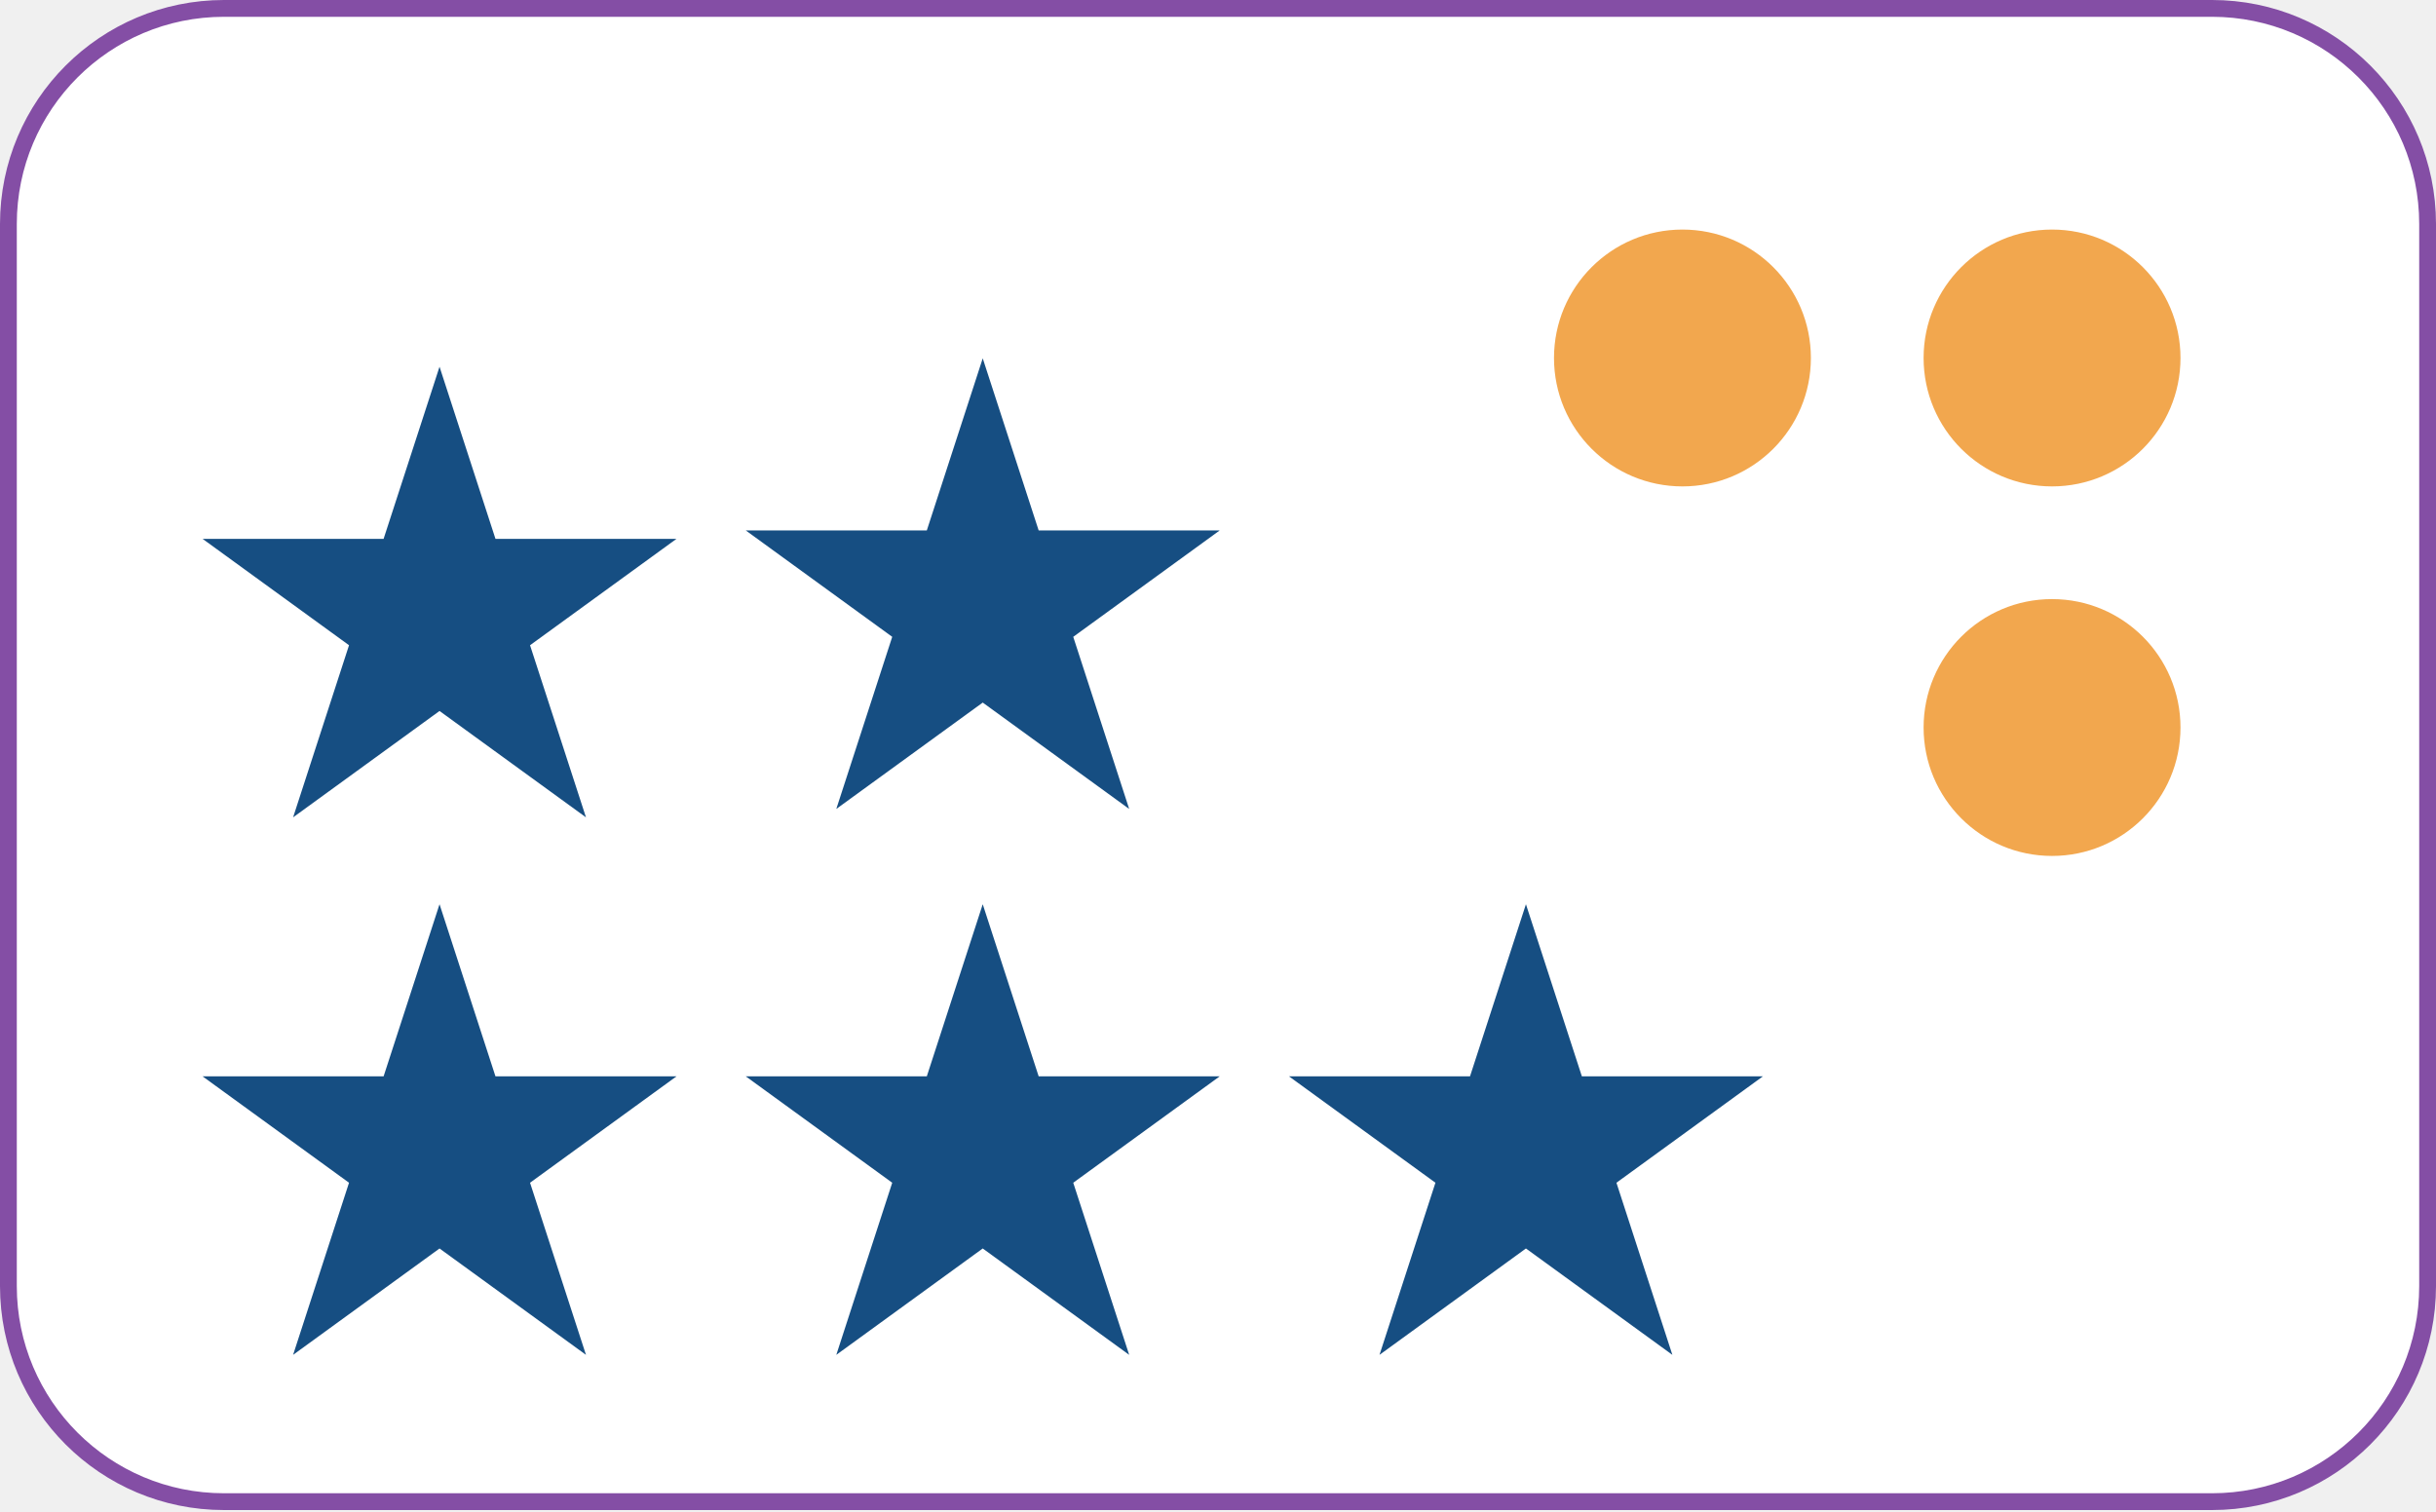
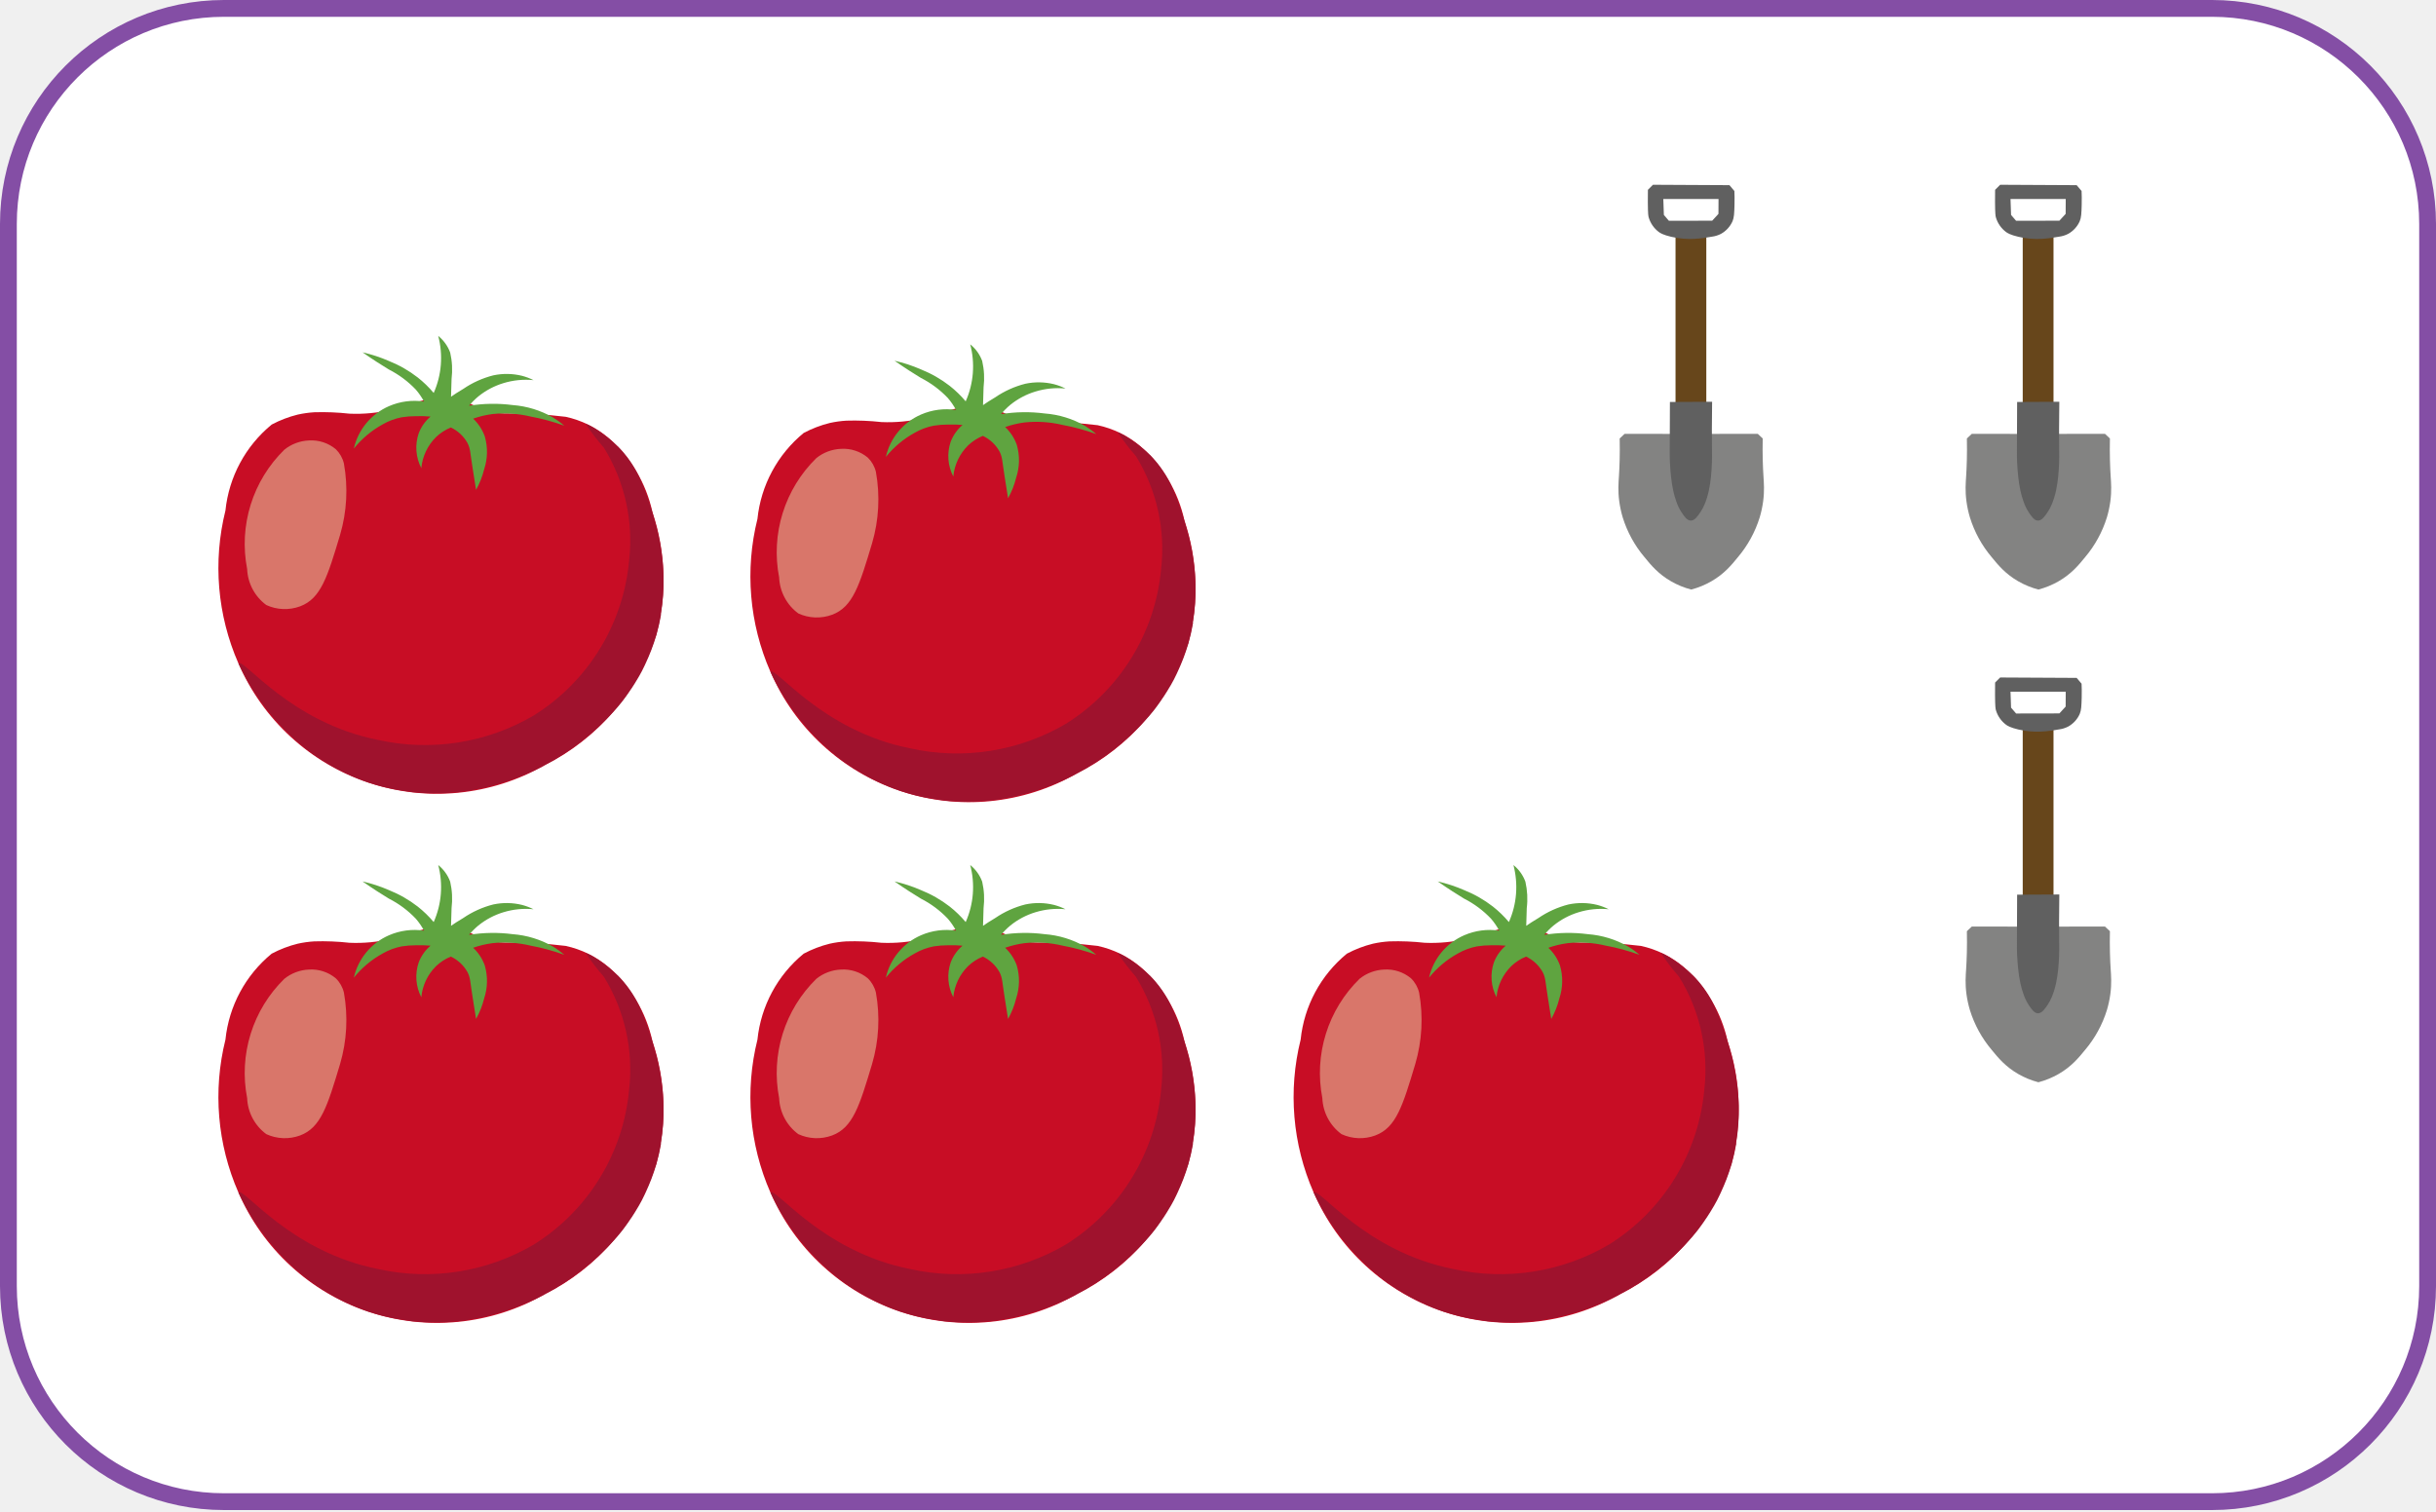
<svg xmlns="http://www.w3.org/2000/svg" width="870" height="540" viewBox="0 0 870 540" fill="none">
  <rect x="3" y="3" width="864" height="533.4" rx="77" fill="white" stroke="#844EA5" stroke-width="6" />
-   <circle cx="600.873" cy="127.873" r="45.873" fill="#F2A74E" />
-   <circle cx="732.873" cy="259.873" r="45.873" fill="#F2A74E" />
-   <circle cx="732.873" cy="127.873" r="45.873" fill="#F2A74E" />
-   <path d="M544.977 323L564.954 384.482H629.6L577.3 422.48L597.277 483.961L544.977 445.964L492.678 483.961L512.654 422.48L460.355 384.482H525.001L544.977 323Z" fill="#164E82" />
-   <path d="M350.977 128L370.954 189.482H435.6L383.3 227.48L403.277 288.961L350.977 250.964L298.678 288.961L318.654 227.48L266.355 189.482H331.001L350.977 128Z" fill="#164E82" />
-   <path d="M156.977 323L176.954 384.482H241.6L189.3 422.48L209.277 483.961L156.977 445.964L104.678 483.961L124.654 422.48L72.355 384.482H137.001L156.977 323Z" fill="#164E82" />
-   <path d="M350.977 323L370.954 384.482H435.6L383.3 422.48L403.277 483.961L350.977 445.964L298.678 483.961L318.654 422.48L266.355 384.482H331.001L350.977 323Z" fill="#164E82" />
-   <path d="M156.977 131L176.954 192.482H241.6L189.3 230.48L209.277 291.961L156.977 253.964L104.678 291.961L124.654 230.48L72.355 192.482H137.001L156.977 131Z" fill="#164E82" />
+   <path d="M314.811 336.766C310.636 336.299 306.433 336.131 302.235 336.263C300.252 336.383 298.282 336.661 296.343 337.091C293.103 337.892 289.975 339.089 287.029 340.655C277.688 348.316 271.754 359.351 270.517 371.359C265.982 389.563 267.607 408.754 275.137 425.938C279.445 435.907 285.81 444.856 293.817 452.201C301.823 459.546 311.291 465.121 321.602 468.562C331.912 472.003 342.834 473.234 353.653 472.172C364.472 471.111 374.945 467.782 384.389 462.403C393.843 457.696 402.255 451.141 409.125 443.126C415.995 435.111 421.183 425.8 424.382 415.745C428.255 401.322 427.779 386.078 423.013 371.924C420.767 361.601 415.233 352.283 407.24 345.364C402.856 341.662 397.628 339.092 392.015 337.881C384.761 336.995 377.457 336.582 370.149 336.644C367.868 336.625 365.602 336.273 363.423 335.597C361.584 334.918 359.787 334.127 358.042 333.231C354.949 331.822 351.617 331.007 348.222 330.83C345.223 330.996 342.259 331.558 339.408 332.504C333.642 334.014 333.113 334.514 329.873 335.313C324.945 336.5 319.875 336.989 314.811 336.766Z" fill="#C80D25" />
+   <path d="M426.012 408.373C426.398 406.116 426.67 403.841 426.826 401.557L426.842 401.342C426.985 399.185 427.031 397.102 426.98 395.092V394.906C426.939 393.054 426.804 391.284 426.649 389.572L426.554 388.611C426.363 387.088 426.173 385.566 425.94 384.148L425.726 382.936C425.512 381.766 425.284 380.644 425.043 379.598L424.787 378.476C424.622 377.786 424.465 377.182 424.289 376.557C423.846 374.954 423.427 373.423 422.986 371.932C422.407 370.008 421.758 367.973 420.994 365.869C420.118 363.49 419.337 361.597 418.612 360.089L418.149 359.081L417.624 358.035C415.812 354.514 413.476 351.287 410.697 348.464L410.602 348.408C409.532 347.346 408.401 346.347 407.214 345.418C405.381 343.948 403.44 342.62 401.407 341.443L401.344 341.405C400.691 341.014 399.886 340.713 399.153 340.371C401.111 343.356 403.283 346.197 405.65 348.871C413.123 360.952 416.303 375.195 414.677 389.302C413.648 400.51 410.041 411.33 404.136 420.917C398.231 430.504 390.189 438.598 380.636 444.569C363.886 454.402 344.026 457.526 325.061 453.312C293.575 447.099 277.024 423.987 275.159 425.965C281.101 438.786 290.186 449.903 301.573 458.284C302.652 459.046 303.752 459.79 304.894 460.517L305.578 460.927C310.587 464.07 315.945 466.622 321.543 468.531C323.341 469.13 325.113 469.627 326.891 470.089C327.463 470.237 328.034 470.34 328.606 470.469C329.832 470.768 330.962 470.997 332.136 471.181C332.803 471.294 333.427 471.377 334.106 471.487C335.166 471.647 336.222 471.787 337.232 471.957L339.207 472.139C340.231 472.218 341.24 472.275 342.239 472.325C342.871 472.354 343.501 472.378 344.12 472.385C345.152 472.4 346.172 472.385 347.186 472.366C347.72 472.346 348.282 472.347 348.805 472.322C350.07 472.264 351.307 472.175 352.516 472.055L353.286 471.998C354.773 471.862 356.173 471.643 357.567 471.438L358.784 471.213C359.747 471.043 360.699 470.867 361.617 470.674C362.113 470.579 362.594 470.457 363.077 470.353L365.436 469.782L366.88 469.395C367.611 469.186 368.325 468.983 369.019 468.765L370.33 468.367C371.03 468.139 371.71 467.899 372.365 467.675L373.473 467.284C374.194 467.026 374.894 466.728 375.546 466.484L376.279 466.206C377.166 465.853 377.985 465.498 378.756 465.16L379.375 464.883L380.931 464.166L381.503 463.893L382.465 463.417L383.506 462.902L384.396 462.408C394.286 457.228 403.108 450.232 410.4 441.786C410.925 441.172 411.448 440.558 411.956 439.903C412.085 439.687 412.326 439.452 412.464 439.266C413.212 438.307 413.894 437.309 414.553 436.381C414.889 435.822 415.304 435.297 415.634 434.792C416.396 433.632 417.144 432.444 417.857 431.209L418.192 430.651C418.945 429.399 419.591 428.072 420.238 426.715C420.428 426.357 420.598 425.988 420.746 425.611C421.344 424.307 421.919 422.977 422.455 421.595L422.664 421.061C423.317 419.34 423.902 417.576 424.451 415.743C425.135 413.341 425.687 410.904 426.106 408.443L426.012 408.373Z" fill="#9F122D" />
+   <path d="M300.343 346.33C297.135 346.463 294.054 347.62 291.554 349.632C285.981 355.082 281.849 361.829 279.529 369.267C277.21 376.704 276.775 384.601 278.263 392.248C278.368 394.768 279.037 397.232 280.221 399.46C281.405 401.688 283.074 403.622 285.106 405.12C286.988 405.987 289.023 406.474 291.095 406.555C293.166 406.635 295.232 406.307 297.177 405.589C304.627 402.807 306.968 395.023 311.46 380.05C313.889 371.773 314.356 363.045 312.823 354.558C312.361 352.624 311.362 350.859 309.94 349.468C307.262 347.231 303.826 346.108 300.343 346.33Z" fill="#D9766A" />
+   <path d="M340.466 356.227C340.861 352.02 342.726 348.086 345.735 345.115C347.264 343.652 349.057 342.492 351.018 341.696C353.529 342.878 355.605 344.817 356.955 347.239C358.04 349.298 357.929 350.893 358.736 355.853C359.275 359.174 359.71 361.967 360.018 363.982C361.308 361.675 362.281 359.205 362.913 356.639C364.182 352.828 364.258 348.72 363.131 344.865C362.269 342.461 360.85 340.296 358.988 338.546C361.212 337.766 363.511 337.216 365.848 336.906C370.421 336.421 375.043 336.722 379.514 337.794C383.605 338.549 387.625 339.645 391.532 341.068C390.271 339.971 388.919 338.982 387.493 338.111C383.083 335.58 378.161 334.07 373.089 333.692C367.915 333.022 362.671 333.102 357.519 333.927C358.523 332.711 359.639 331.594 360.854 330.589C363.492 328.457 366.518 326.854 369.765 325.869C373.25 324.796 376.915 324.428 380.544 324.787C379.234 324.132 377.859 323.615 376.443 323.242C373.076 322.413 369.564 322.358 366.173 323.08C362.344 324.052 358.716 325.689 355.455 327.917C353.586 329.007 352.096 330.011 351.082 330.712C351.147 329.035 351.207 326.876 351.273 324.378C351.658 321.226 351.492 318.031 350.781 314.935C349.929 312.604 348.452 310.551 346.512 309C347.395 312.365 347.707 315.853 347.436 319.321C347.164 322.788 346.304 326.184 344.892 329.364C343.178 327.324 341.259 325.466 339.165 323.817C336.059 321.41 332.632 319.447 328.984 317.983C325.919 316.64 322.733 315.592 319.469 314.852C323.33 317.546 326.567 319.587 328.87 320.981C332.475 322.81 335.739 325.243 338.519 328.175C339.645 329.484 340.624 330.912 341.44 332.433C337.198 331.803 332.863 332.373 328.928 334.078C325.79 335.439 323.018 337.52 320.837 340.152C318.655 342.784 317.125 345.892 316.372 349.225C319.211 345.701 322.713 342.765 326.679 340.583C328.791 339.366 331.092 338.51 333.486 338.051C335.139 337.789 336.811 337.658 338.485 337.658C340.247 337.599 342.011 337.645 343.768 337.798C341.874 339.407 340.417 341.467 339.531 343.788C338.838 345.817 338.564 347.965 338.724 350.103C338.885 352.241 339.477 354.324 340.466 356.227Z" fill="#5FA440" />
+   <path d="M314.811 150.766C310.636 150.3 306.433 150.131 302.235 150.263C300.252 150.383 298.282 150.661 296.343 151.092C293.103 151.892 289.975 153.089 287.029 154.655C277.688 162.316 271.754 173.351 270.517 185.359C265.982 203.563 267.607 222.754 275.137 239.938C279.445 249.907 285.81 258.856 293.817 266.201C301.823 273.546 311.291 279.121 321.602 282.562C331.912 286.004 342.834 287.234 353.653 286.172C364.472 285.111 374.945 281.782 384.389 276.403C393.843 271.696 402.255 265.141 409.125 257.126C415.995 249.111 421.183 239.8 424.382 229.745C428.255 215.322 427.779 200.078 423.013 185.924C420.767 175.601 415.233 166.283 407.24 159.365C402.856 155.662 397.628 153.093 392.015 151.881C384.761 150.995 377.457 150.582 370.149 150.644C367.868 150.626 365.602 150.273 363.423 149.598C361.584 148.918 359.787 148.127 358.042 147.231C354.949 145.822 351.617 145.007 348.222 144.83C345.223 144.996 342.259 145.559 339.408 146.504C333.642 148.014 333.113 148.514 329.873 149.313C324.945 150.5 319.875 150.989 314.811 150.766Z" fill="#C80D25" />
+   <path d="M426.012 222.373C426.398 220.116 426.67 217.841 426.826 215.557L426.842 215.342C426.985 213.185 427.031 211.102 426.98 209.092V208.906C426.939 207.054 426.804 205.284 426.649 203.572L426.554 202.611C426.363 201.088 426.173 199.566 425.94 198.148L425.726 196.936C425.512 195.766 425.284 194.644 425.043 193.598L424.787 192.476C424.622 191.786 424.465 191.182 424.289 190.557C423.846 188.954 423.427 187.423 422.986 185.932C422.407 184.008 421.758 181.973 420.994 179.869C420.118 177.49 419.337 175.597 418.612 174.089L418.149 173.081L417.624 172.035C415.812 168.514 413.476 165.287 410.697 162.464L410.602 162.408C409.532 161.346 408.401 160.347 407.214 159.418C405.381 157.948 403.44 156.62 401.407 155.443L401.344 155.405C400.691 155.014 399.886 154.713 399.153 154.371C401.111 157.356 403.283 160.197 405.65 162.871C413.123 174.952 416.303 189.195 414.677 203.302C413.648 214.51 410.041 225.33 404.136 234.917C398.231 244.504 390.189 252.598 380.636 258.569C363.886 268.402 344.026 271.526 325.061 267.312C293.575 261.099 277.024 237.987 275.159 239.965C281.101 252.786 290.186 263.903 301.573 272.284C302.652 273.046 303.752 273.79 304.894 274.517L305.578 274.927C310.587 278.07 315.945 280.622 321.543 282.531C323.341 283.13 325.113 283.627 326.891 284.089C327.463 284.237 328.034 284.34 328.606 284.469C329.832 284.768 330.962 284.997 332.136 285.181C332.803 285.294 333.427 285.377 334.106 285.487C335.166 285.647 336.222 285.787 337.232 285.957L339.207 286.139C340.231 286.218 341.24 286.275 342.239 286.325C342.871 286.354 343.501 286.378 344.12 286.385C345.152 286.4 346.172 286.385 347.186 286.366C347.72 286.346 348.282 286.347 348.805 286.322C350.07 286.264 351.307 286.175 352.516 286.055L353.286 285.998C354.773 285.862 356.173 285.643 357.567 285.438L358.784 285.213C359.747 285.043 360.699 284.867 361.617 284.674C362.113 284.579 362.594 284.457 363.077 284.353L365.436 283.782L366.88 283.395C367.611 283.186 368.325 282.983 369.019 282.765L370.33 282.367C371.03 282.139 371.71 281.899 372.365 281.675L373.473 281.284C374.194 281.026 374.894 280.728 375.546 280.484L376.279 280.206C377.166 279.853 377.985 279.498 378.756 279.16L379.375 278.883L380.931 278.166L381.503 277.893L382.465 277.417L383.506 276.902L384.396 276.408C394.286 271.228 403.108 264.232 410.4 255.786C410.925 255.172 411.448 254.558 411.956 253.903C412.085 253.687 412.326 253.452 412.464 253.266C413.212 252.307 413.894 251.309 414.553 250.381C414.889 249.822 415.304 249.297 415.634 248.792C416.396 247.632 417.144 246.444 417.857 245.209L418.192 244.651C418.945 243.399 419.591 242.072 420.238 240.715C420.428 240.357 420.598 239.988 420.746 239.611C421.344 238.307 421.919 236.977 422.455 235.595L422.664 235.061C423.317 233.34 423.902 231.576 424.451 229.743C425.135 227.341 425.687 224.904 426.106 222.443L426.012 222.373Z" fill="#9F122D" />
+   <path d="M300.343 160.33C297.135 160.463 294.054 161.62 291.554 163.632C285.981 169.082 281.849 175.829 279.529 183.267C277.21 190.704 276.775 198.601 278.263 206.248C278.368 208.768 279.037 211.232 280.221 213.46C281.405 215.688 283.074 217.622 285.106 219.12C286.988 219.987 289.023 220.474 291.095 220.555C293.166 220.635 295.232 220.307 297.177 219.589C304.627 216.807 306.968 209.023 311.46 194.05C313.889 185.773 314.356 177.045 312.823 168.558C312.361 166.624 311.362 164.859 309.94 163.468C307.262 161.231 303.826 160.108 300.343 160.33Z" fill="#D9766A" />
+   <path d="M340.466 170.227C340.861 166.02 342.726 162.086 345.735 159.115C347.264 157.652 349.057 156.492 351.018 155.696C353.529 156.878 355.605 158.817 356.955 161.239C358.04 163.298 357.929 164.893 358.736 169.853C359.275 173.174 359.71 175.967 360.018 177.982C361.308 175.675 362.281 173.205 362.913 170.639C364.182 166.828 364.258 162.72 363.131 158.865C362.269 156.461 360.85 154.296 358.988 152.546C361.212 151.766 363.511 151.216 365.848 150.906C370.421 150.421 375.043 150.722 379.514 151.794C383.605 152.549 387.625 153.645 391.532 155.068C390.271 153.971 388.919 152.982 387.493 152.111C383.083 149.58 378.161 148.07 373.089 147.692C367.915 147.022 362.671 147.102 357.519 147.927C358.523 146.711 359.639 145.594 360.854 144.589C363.492 142.457 366.518 140.854 369.765 139.869C373.25 138.796 376.915 138.428 380.544 138.787C379.234 138.132 377.859 137.615 376.443 137.242C373.076 136.413 369.564 136.358 366.173 137.08C362.344 138.052 358.716 139.689 355.455 141.917C353.586 143.007 352.096 144.011 351.082 144.712C351.147 143.035 351.207 140.876 351.273 138.378C351.658 135.226 351.492 132.031 350.781 128.935C349.929 126.604 348.452 124.551 346.512 123C347.395 126.365 347.707 129.853 347.436 133.321C347.164 136.788 346.304 140.184 344.892 143.364C343.178 141.324 341.259 139.466 339.165 137.817C336.059 135.41 332.632 133.447 328.984 131.983C325.919 130.64 322.733 129.592 319.469 128.852C323.33 131.546 326.567 133.587 328.87 134.981C332.475 136.81 335.739 139.243 338.519 142.175C339.645 143.484 340.624 144.912 341.44 146.433C337.198 145.803 332.863 146.373 328.928 148.078C325.79 149.439 323.018 151.52 320.837 154.152C318.655 156.784 317.125 159.892 316.372 163.225C319.211 159.701 322.713 156.765 326.679 154.583C328.791 153.366 331.092 152.51 333.486 152.051C335.139 151.789 336.811 151.658 338.485 151.658C340.247 151.599 342.011 151.645 343.768 151.798C341.874 153.407 340.417 155.467 339.531 157.788C338.838 159.817 338.564 161.965 338.724 164.103C338.885 166.241 339.477 168.324 340.466 170.227Z" fill="#5FA440" />
+   <path d="M124.811 147.766C120.636 147.3 116.433 147.131 112.235 147.263C110.252 147.383 108.282 147.661 106.343 148.092C103.103 148.892 99.975 150.089 97.029 151.655C87.688 159.316 81.754 170.351 80.517 182.359C75.982 200.563 77.607 219.754 85.137 236.938C89.445 246.907 95.81 255.856 103.817 263.201C111.823 270.546 121.291 276.121 131.602 279.562C141.912 283.004 152.834 284.234 163.653 283.172C174.472 282.111 184.945 278.782 194.389 273.403C203.843 268.696 212.255 262.141 219.125 254.126C225.995 246.111 231.183 236.8 234.382 226.745C238.255 212.322 237.779 197.078 233.013 182.924C230.767 172.601 225.233 163.283 217.24 156.365C212.856 152.662 207.628 150.093 202.015 148.881C194.761 147.995 187.457 147.582 180.149 147.644C177.868 147.626 175.602 147.273 173.423 146.598C171.584 145.918 169.787 145.127 168.042 144.231C164.949 142.822 161.617 142.007 158.222 141.83C155.223 141.996 152.259 142.559 149.408 143.504C143.642 145.014 143.113 145.514 139.873 146.313C134.945 147.5 129.875 147.989 124.811 147.766Z" fill="#C80D25" />
+   <path d="M236.012 219.373C236.398 217.116 236.67 214.841 236.826 212.557L236.842 212.342C236.985 210.185 237.031 208.102 236.98 206.092V205.906C236.939 204.054 236.804 202.284 236.649 200.572L236.554 199.611C236.363 198.088 236.173 196.566 235.94 195.148L235.726 193.936C235.512 192.766 235.284 191.644 235.043 190.598L234.787 189.476C234.622 188.786 234.465 188.182 234.289 187.557C233.846 185.954 233.427 184.423 232.986 182.932C232.407 181.008 231.758 178.973 230.994 176.869C230.118 174.49 229.337 172.597 228.612 171.089L228.149 170.081L227.624 169.035C225.812 165.514 223.476 162.287 220.697 159.464L220.602 159.408C219.532 158.346 218.401 157.347 217.214 156.418C215.381 154.948 213.44 153.62 211.407 152.443L211.344 152.405C210.691 152.014 209.886 151.713 209.153 151.371C211.111 154.356 213.283 157.197 215.65 159.871C223.123 171.952 226.303 186.195 224.677 200.302C223.648 211.51 220.041 222.33 214.136 231.917C208.231 241.504 200.189 249.598 190.636 255.569C173.886 265.402 154.026 268.526 135.061 264.312C103.575 258.099 87.024 234.987 85.159 236.965C91.101 249.786 100.186 260.903 111.573 269.284C112.652 270.046 113.752 270.79 114.894 271.517L115.578 271.927C120.587 275.07 125.945 277.622 131.543 279.531C133.341 280.13 135.113 280.627 136.891 281.089C137.463 281.237 138.034 281.34 138.606 281.469C139.832 281.768 140.962 281.997 142.136 282.181C142.803 282.294 143.427 282.377 144.106 282.487C145.166 282.647 146.222 282.787 147.232 282.957L149.207 283.139C150.231 283.218 151.24 283.275 152.239 283.325C152.871 283.354 153.501 283.378 154.12 283.385C155.152 283.4 156.172 283.385 157.186 283.366C157.72 283.346 158.282 283.347 158.805 283.322C160.07 283.264 161.307 283.175 162.516 283.055L163.286 282.998C164.773 282.862 166.173 282.643 167.567 282.438L168.784 282.213C169.747 282.043 170.699 281.867 171.617 281.674C172.113 281.579 172.594 281.457 173.077 281.353L175.436 280.782L176.88 280.395C177.611 280.186 178.325 279.983 179.019 279.765L180.33 279.367C181.03 279.139 181.71 278.899 182.365 278.675L183.473 278.284C184.194 278.026 184.894 277.728 185.546 277.484L186.279 277.206C187.166 276.853 187.985 276.498 188.756 276.16L189.375 275.883L190.931 275.166L191.503 274.893L192.465 274.417L193.506 273.902L194.396 273.408C204.286 268.228 213.108 261.232 220.4 252.786C220.925 252.172 221.448 251.558 221.956 250.903C222.085 250.687 222.326 250.452 222.464 250.266C223.212 249.307 223.894 248.309 224.553 247.381C224.889 246.822 225.304 246.297 225.634 245.792C226.396 244.632 227.144 243.444 227.857 242.209L228.192 241.651C228.945 240.399 229.591 239.072 230.238 237.715C230.428 237.357 230.598 236.988 230.746 236.611C231.344 235.307 231.919 233.977 232.455 232.595L232.664 232.061C233.317 230.34 233.902 228.576 234.451 226.743C235.135 224.341 235.687 221.904 236.106 219.443L236.012 219.373Z" fill="#9F122D" />
+   <path d="M110.343 157.33C107.135 157.463 104.054 158.62 101.554 160.632C95.981 166.082 91.849 172.829 89.529 180.267C87.21 187.704 86.775 195.601 88.263 203.248C88.368 205.768 89.037 208.232 90.221 210.46C91.405 212.688 93.075 214.622 95.106 216.12C96.988 216.987 99.023 217.474 101.095 217.555C103.166 217.635 105.232 217.307 107.177 216.589C114.627 213.807 116.968 206.023 121.46 191.05C123.889 182.773 124.356 174.045 122.823 165.558C122.361 163.624 121.362 161.859 119.94 160.468C117.262 158.231 113.826 157.108 110.343 157.33Z" fill="#D9766A" />
+   <path d="M150.466 167.227C150.861 163.02 152.726 159.086 155.735 156.115C157.264 154.652 159.057 153.492 161.018 152.696C163.529 153.878 165.605 155.817 166.955 158.239C168.04 160.298 167.929 161.893 168.736 166.853C169.275 170.174 169.71 172.967 170.018 174.982C171.308 172.675 172.281 170.205 172.913 167.639C174.182 163.828 174.258 159.72 173.131 155.865C172.269 153.461 170.85 151.296 168.988 149.546C171.212 148.766 173.511 148.216 175.848 147.906C180.421 147.421 185.043 147.722 189.514 148.794C193.605 149.549 197.625 150.645 201.532 152.068C200.271 150.971 198.919 149.982 197.493 149.111C193.083 146.58 188.161 145.07 183.089 144.692C177.915 144.022 172.671 144.102 167.519 144.927C168.523 143.711 169.639 142.594 170.854 141.589C173.492 139.457 176.518 137.854 179.765 136.869C183.25 135.796 186.915 135.428 190.544 135.787C189.234 135.132 187.859 134.615 186.443 134.242C183.076 133.413 179.564 133.358 176.173 134.08C172.344 135.052 168.716 136.689 165.455 138.917C163.586 140.007 162.096 141.011 161.082 141.712C161.147 140.035 161.207 137.876 161.273 135.378C161.658 132.226 161.492 129.031 160.781 125.935C159.929 123.604 158.452 121.551 156.512 120C157.395 123.365 157.707 126.853 157.436 130.321C157.164 133.788 156.304 137.184 154.892 140.364C153.178 138.324 151.259 136.466 149.165 134.817C146.059 132.41 142.632 130.447 138.984 128.983C135.919 127.64 132.733 126.592 129.469 125.852C133.33 128.546 136.567 130.587 138.87 131.981C142.475 133.81 145.739 136.243 148.519 139.175C149.645 140.484 150.624 141.912 151.44 143.433C147.198 142.803 142.863 143.373 138.928 145.078C135.79 146.439 133.018 148.52 130.837 151.152C128.655 153.784 127.125 156.892 126.372 160.225C129.211 156.701 132.713 153.765 136.679 151.583C138.791 150.366 141.092 149.51 143.486 149.051C145.139 148.789 146.811 148.658 148.485 148.658C150.247 148.599 152.011 148.645 153.768 148.798C151.874 150.407 150.417 152.467 149.531 154.788C148.838 156.817 148.564 158.965 148.724 161.103C148.885 163.241 149.477 165.324 150.466 167.227Z" fill="#5FA440" />
+   <path d="M508.811 336.766C504.636 336.299 500.433 336.131 496.235 336.263C494.252 336.383 492.282 336.661 490.343 337.091C487.103 337.892 483.975 339.089 481.029 340.655C471.688 348.316 465.754 359.351 464.517 371.359C459.982 389.563 461.607 408.754 469.137 425.938C473.445 435.907 479.81 444.856 487.817 452.201C495.823 459.546 505.291 465.121 515.602 468.562C525.912 472.003 536.834 473.234 547.653 472.172C558.472 471.111 568.945 467.782 578.389 462.403C587.843 457.696 596.255 451.141 603.125 443.126C609.995 435.111 615.183 425.8 618.382 415.745C622.255 401.322 621.779 386.078 617.013 371.924C614.767 361.601 609.233 352.283 601.24 345.364C596.856 341.662 591.628 339.092 586.015 337.881C578.761 336.995 571.457 336.582 564.149 336.644C561.868 336.625 559.602 336.273 557.423 335.597C555.584 334.918 553.787 334.127 552.042 333.231C548.949 331.822 545.617 331.007 542.222 330.83C539.223 330.996 536.259 331.558 533.408 332.504C527.642 334.014 527.113 334.514 523.873 335.313C518.945 336.5 513.875 336.989 508.811 336.766Z" fill="#C80D25" />
+   <path d="M620.012 408.373C620.398 406.116 620.67 403.841 620.826 401.557L620.842 401.342C620.985 399.185 621.031 397.102 620.98 395.092V394.906C620.939 393.054 620.804 391.284 620.649 389.572L620.554 388.611C620.363 387.088 620.173 385.566 619.94 384.148L619.726 382.936C619.512 381.766 619.284 380.644 619.043 379.598L618.787 378.476C618.622 377.786 618.465 377.182 618.289 376.557C617.846 374.954 617.427 373.423 616.986 371.932C616.407 370.008 615.758 367.973 614.994 365.869C614.118 363.49 613.337 361.597 612.612 360.089L612.149 359.081L611.624 358.035C609.812 354.514 607.476 351.287 604.697 348.464L604.602 348.408C603.532 347.346 602.401 346.347 601.214 345.418C599.381 343.948 597.44 342.62 595.407 341.443L595.344 341.405C594.691 341.014 593.886 340.713 593.153 340.371C595.111 343.356 597.283 346.197 599.65 348.871C607.123 360.952 610.303 375.195 608.677 389.302C607.648 400.51 604.041 411.33 598.136 420.917C592.231 430.504 584.189 438.598 574.636 444.569C557.886 454.402 538.026 457.526 519.061 453.312C487.575 447.099 471.024 423.987 469.159 425.965C475.101 438.786 484.186 449.903 495.573 458.284C496.652 459.046 497.752 459.79 498.894 460.517L499.578 460.927C504.587 464.07 509.945 466.622 515.543 468.531C517.341 469.13 519.113 469.627 520.891 470.089C521.463 470.237 522.034 470.34 522.606 470.469C523.832 470.768 524.962 470.997 526.136 471.181C526.803 471.294 527.427 471.377 528.106 471.487C529.166 471.647 530.222 471.787 531.232 471.957L533.207 472.139C534.231 472.218 535.24 472.275 536.239 472.325C536.871 472.354 537.501 472.378 538.12 472.385C539.152 472.4 540.172 472.385 541.186 472.366C541.72 472.346 542.282 472.347 542.805 472.322C544.07 472.264 545.307 472.175 546.516 472.055L547.286 471.998C548.773 471.862 550.173 471.643 551.567 471.438L552.784 471.213C553.747 471.043 554.699 470.867 555.617 470.674C556.113 470.579 556.594 470.457 557.077 470.353L559.436 469.782L560.88 469.395C561.611 469.186 562.325 468.983 563.019 468.765L564.33 468.367C565.03 468.139 565.71 467.899 566.365 467.675L567.473 467.284C568.194 467.026 568.894 466.728 569.546 466.484L570.279 466.206C571.166 465.853 571.985 465.498 572.756 465.16L573.375 464.883L574.931 464.166L575.503 463.893L576.465 463.417L577.506 462.902L578.396 462.408C588.286 457.228 597.108 450.232 604.4 441.786C604.925 441.172 605.448 440.558 605.956 439.903C606.085 439.687 606.326 439.452 606.464 439.266C607.212 438.307 607.894 437.309 608.553 436.381C608.889 435.822 609.304 435.297 609.634 434.792C610.396 433.632 611.144 432.444 611.857 431.209L612.192 430.651C612.945 429.399 613.591 428.072 614.238 426.715C614.428 426.357 614.598 425.988 614.746 425.611C615.344 424.307 615.919 422.977 616.455 421.595L616.664 421.061C617.317 419.34 617.902 417.576 618.451 415.743C619.135 413.341 619.687 410.904 620.106 408.443L620.012 408.373Z" fill="#9F122D" />
+   <path d="M494.343 346.33C491.135 346.463 488.054 347.62 485.554 349.632C479.981 355.082 475.849 361.829 473.529 369.267C471.21 376.704 470.775 384.601 472.263 392.248C472.368 394.768 473.037 397.232 474.221 399.46C475.405 401.688 477.074 403.622 479.106 405.12C480.988 405.987 483.023 406.474 485.095 406.555C487.166 406.635 489.232 406.307 491.177 405.589C498.627 402.807 500.968 395.023 505.46 380.05C507.889 371.773 508.356 363.045 506.823 354.558C506.361 352.624 505.362 350.859 503.94 349.468C501.262 347.231 497.826 346.108 494.343 346.33Z" fill="#D9766A" />
+   <path d="M534.466 356.227C534.861 352.02 536.726 348.086 539.735 345.115C541.264 343.652 543.057 342.492 545.018 341.696C547.529 342.878 549.605 344.817 550.955 347.239C552.04 349.298 551.929 350.893 552.736 355.853C553.275 359.174 553.71 361.967 554.018 363.982C555.308 361.675 556.281 359.205 556.913 356.639C558.182 352.828 558.258 348.72 557.131 344.865C556.269 342.461 554.85 340.296 552.988 338.546C555.212 337.766 557.511 337.216 559.848 336.906C564.421 336.421 569.043 336.722 573.514 337.794C577.605 338.549 581.625 339.645 585.532 341.068C584.271 339.971 582.919 338.982 581.493 338.111C577.083 335.58 572.161 334.07 567.089 333.692C561.915 333.022 556.671 333.102 551.519 333.927C552.523 332.711 553.639 331.594 554.854 330.589C557.492 328.457 560.518 326.854 563.765 325.869C567.25 324.796 570.915 324.428 574.544 324.787C573.234 324.132 571.859 323.615 570.443 323.242C567.076 322.413 563.564 322.358 560.173 323.08C556.344 324.052 552.716 325.689 549.455 327.917C547.586 329.007 546.096 330.011 545.082 330.712C545.147 329.035 545.207 326.876 545.273 324.378C545.658 321.226 545.492 318.031 544.781 314.935C543.929 312.604 542.452 310.551 540.512 309C541.395 312.365 541.707 315.853 541.436 319.321C541.164 322.788 540.304 326.184 538.892 329.364C537.178 327.324 535.259 325.466 533.165 323.817C530.059 321.41 526.632 319.447 522.984 317.983C519.919 316.64 516.733 315.592 513.469 314.852C517.33 317.546 520.567 319.587 522.87 320.981C526.475 322.81 529.739 325.243 532.519 328.175C533.645 329.484 534.624 330.912 535.44 332.433C531.198 331.803 526.863 332.373 522.928 334.078C519.79 335.439 517.018 337.52 514.837 340.152C512.655 342.784 511.125 345.892 510.372 349.225C513.211 345.701 516.713 342.765 520.679 340.583C522.791 339.366 525.092 338.51 527.486 338.051C529.139 337.789 530.811 337.658 532.485 337.658C534.247 337.599 536.011 337.645 537.768 337.798C535.874 339.407 534.417 341.467 533.531 343.788C532.838 345.817 532.564 347.965 532.724 350.103C532.885 352.241 533.477 354.324 534.466 356.227Z" fill="#5FA440" />
+   <path d="M124.811 336.766C120.636 336.299 116.433 336.131 112.235 336.263C110.252 336.383 108.282 336.661 106.343 337.091C103.103 337.892 99.975 339.089 97.029 340.655C87.688 348.316 81.754 359.351 80.517 371.359C75.982 389.563 77.607 408.754 85.137 425.938C89.445 435.907 95.81 444.856 103.817 452.201C111.823 459.546 121.291 465.121 131.602 468.562C141.912 472.003 152.834 473.234 163.653 472.172C174.472 471.111 184.945 467.782 194.389 462.403C203.843 457.696 212.255 451.141 219.125 443.126C225.995 435.111 231.183 425.8 234.382 415.745C238.255 401.322 237.779 386.078 233.013 371.924C230.767 361.601 225.233 352.283 217.24 345.364C212.856 341.662 207.628 339.092 202.015 337.881C194.761 336.995 187.457 336.582 180.149 336.644C177.868 336.625 175.602 336.273 173.423 335.597C171.584 334.918 169.787 334.127 168.042 333.231C164.949 331.822 161.617 331.007 158.222 330.83C155.223 330.996 152.259 331.558 149.408 332.504C143.642 334.014 143.113 334.514 139.873 335.313C134.945 336.5 129.875 336.989 124.811 336.766Z" fill="#C80D25" />
+   <path d="M236.012 408.373C236.398 406.116 236.67 403.841 236.826 401.557L236.842 401.342C236.985 399.185 237.031 397.102 236.98 395.092V394.906C236.939 393.054 236.804 391.284 236.649 389.572L236.554 388.611C236.363 387.088 236.173 385.566 235.94 384.148L235.726 382.936C235.512 381.766 235.284 380.644 235.043 379.598L234.787 378.476C234.622 377.786 234.465 377.182 234.289 376.557C233.846 374.954 233.427 373.423 232.986 371.932C232.407 370.008 231.758 367.973 230.994 365.869C230.118 363.49 229.337 361.597 228.612 360.089L228.149 359.081L227.624 358.035C225.812 354.514 223.476 351.287 220.697 348.464L220.602 348.408C219.532 347.346 218.401 346.347 217.214 345.418C215.381 343.948 213.44 342.62 211.407 341.443L211.344 341.405C210.691 341.014 209.886 340.713 209.153 340.371C211.111 343.356 213.283 346.197 215.65 348.871C223.123 360.952 226.303 375.195 224.677 389.302C223.648 400.51 220.041 411.33 214.136 420.917C208.231 430.504 200.189 438.598 190.636 444.569C173.886 454.402 154.026 457.526 135.061 453.312C103.575 447.099 87.024 423.987 85.159 425.965C91.101 438.786 100.186 449.903 111.573 458.284C112.652 459.046 113.752 459.79 114.894 460.517L115.578 460.927C120.587 464.07 125.945 466.622 131.543 468.531C133.341 469.13 135.113 469.627 136.891 470.089C137.463 470.237 138.034 470.34 138.606 470.469C139.832 470.768 140.962 470.997 142.136 471.181C142.803 471.294 143.427 471.377 144.106 471.487C145.166 471.647 146.222 471.787 147.232 471.957L149.207 472.139C150.231 472.218 151.24 472.275 152.239 472.325C152.871 472.354 153.501 472.378 154.12 472.385C155.152 472.4 156.172 472.385 157.186 472.366C157.72 472.346 158.282 472.347 158.805 472.322C160.07 472.264 161.307 472.175 162.516 472.055L163.286 471.998C164.773 471.862 166.173 471.643 167.567 471.438L168.784 471.213C169.747 471.043 170.699 470.867 171.617 470.674C172.113 470.579 172.594 470.457 173.077 470.353L175.436 469.782L176.88 469.395C177.611 469.186 178.325 468.983 179.019 468.765L180.33 468.367C181.03 468.139 181.71 467.899 182.365 467.675L183.473 467.284C184.194 467.026 184.894 466.728 185.546 466.484L186.279 466.206C187.166 465.853 187.985 465.498 188.756 465.16L189.375 464.883L190.931 464.166L191.503 463.893L192.465 463.417L193.506 462.902L194.396 462.408C204.286 457.228 213.108 450.232 220.4 441.786C220.925 441.172 221.448 440.558 221.956 439.903C222.085 439.687 222.326 439.452 222.464 439.266C223.212 438.307 223.894 437.309 224.553 436.381C224.889 435.822 225.304 435.297 225.634 434.792C226.396 433.632 227.144 432.444 227.857 431.209L228.192 430.651C228.945 429.399 229.591 428.072 230.238 426.715C230.428 426.357 230.598 425.988 230.746 425.611C231.344 424.307 231.919 422.977 232.455 421.595L232.664 421.061C233.317 419.34 233.902 417.576 234.451 415.743C235.135 413.341 235.687 410.904 236.106 408.443L236.012 408.373Z" fill="#9F122D" />
+   <path d="M110.343 346.33C107.135 346.463 104.054 347.62 101.554 349.632C95.981 355.082 91.849 361.829 89.529 369.267C87.21 376.704 86.775 384.601 88.263 392.248C88.368 394.768 89.037 397.232 90.221 399.46C91.405 401.688 93.075 403.622 95.106 405.12C96.988 405.987 99.023 406.474 101.095 406.555C103.166 406.635 105.232 406.307 107.177 405.589C114.627 402.807 116.968 395.023 121.46 380.05C123.889 371.773 124.356 363.045 122.823 354.558C122.361 352.624 121.362 350.859 119.94 349.468C117.262 347.231 113.826 346.108 110.343 346.33Z" fill="#D9766A" />
+   <path d="M150.466 356.227C150.861 352.02 152.726 348.086 155.735 345.115C157.264 343.652 159.057 342.492 161.018 341.696C163.529 342.878 165.605 344.817 166.955 347.239C168.04 349.298 167.929 350.893 168.736 355.853C169.275 359.174 169.71 361.967 170.018 363.982C171.308 361.675 172.281 359.205 172.913 356.639C174.182 352.828 174.258 348.72 173.131 344.865C172.269 342.461 170.85 340.296 168.988 338.546C171.212 337.766 173.511 337.216 175.848 336.906C180.421 336.421 185.043 336.722 189.514 337.794C193.605 338.549 197.625 339.645 201.532 341.068C200.271 339.971 198.919 338.982 197.493 338.111C193.083 335.58 188.161 334.07 183.089 333.692C177.915 333.022 172.671 333.102 167.519 333.927C168.523 332.711 169.639 331.594 170.854 330.589C173.492 328.457 176.518 326.854 179.765 325.869C183.25 324.796 186.915 324.428 190.544 324.787C189.234 324.132 187.859 323.615 186.443 323.242C183.076 322.413 179.564 322.358 176.173 323.08C172.344 324.052 168.716 325.689 165.455 327.917C163.586 329.007 162.096 330.011 161.082 330.712C161.147 329.035 161.207 326.876 161.273 324.378C161.658 321.226 161.492 318.031 160.781 314.935C159.929 312.604 158.452 310.551 156.512 309C157.395 312.365 157.707 315.853 157.436 319.321C157.164 322.788 156.304 326.184 154.892 329.364C153.178 327.324 151.259 325.466 149.165 323.817C146.059 321.41 142.632 319.447 138.984 317.983C135.919 316.64 132.733 315.592 129.469 314.852C133.33 317.546 136.567 319.587 138.87 320.981C142.475 322.81 145.739 325.243 148.519 328.175C149.645 329.484 150.624 330.912 151.44 332.433C147.198 331.803 142.863 332.373 138.928 334.078C135.79 335.439 133.018 337.52 130.837 340.152C128.655 342.784 127.125 345.892 126.372 349.225C129.211 345.701 132.713 342.765 136.679 340.583C138.791 339.366 141.092 338.51 143.486 338.051C145.139 337.789 146.811 337.658 148.485 337.658C150.247 337.599 152.011 337.645 153.768 337.798C151.874 339.407 150.417 341.467 149.531 343.788C148.838 345.817 148.564 347.965 148.724 350.103C148.885 352.241 149.477 354.324 150.466 356.227Z" fill="#5FA440" />
+   <path d="M629.806 170.088C629.603 166.913 629.421 162.377 629.541 156.623C628.953 156.07 628.366 155.517 627.777 154.965C624.02 154.948 620.709 154.952 617.945 154.965C616.279 154.972 615.381 154.98 613.036 154.994C609.607 155.015 606.568 155.027 604 155.036C601.431 155.027 598.393 155.015 594.964 154.994C592.619 154.98 591.722 154.972 590.055 154.965C587.291 154.952 583.98 154.948 580.223 154.965C579.635 155.517 579.047 156.07 578.459 156.623C578.578 162.377 578.397 166.911 578.194 170.088C578.038 172.537 577.798 175.32 578.313 179.141C578.577 181.071 578.99 182.977 579.548 184.843C581.16 190.037 583.799 194.854 587.308 199.009C589.633 201.863 592.253 205.032 596.832 207.66C599.081 208.948 601.491 209.934 603.999 210.591H604.004C606.511 209.934 608.922 208.948 611.171 207.66C615.749 205.034 618.37 201.864 620.695 199.009C624.203 194.854 626.842 190.037 628.455 184.843C629.013 182.977 629.425 181.071 629.689 179.141C630.201 175.32 629.962 172.537 629.806 170.088Z" fill="#838382" />
+   <path d="M609.397 82.98H598.403V145.059H609.397V82.98Z" fill="#67461B" />
+   <path d="M608.793 180.124C608.392 181.109 607.892 182.051 607.299 182.934C606.293 184.409 605.219 185.983 603.827 185.958C602.512 185.936 601.547 184.495 600.549 183.006C599.784 181.83 599.169 180.564 598.717 179.236C597.807 176.725 597.19 173.953 596.765 170.021C596.442 166.937 596.297 163.837 596.331 160.736C596.341 153.627 596.37 147.875 596.403 143.588L611.469 143.516C611.35 150.892 611.376 156.686 611.42 160.629C611.504 163.871 611.383 167.115 611.059 170.342C610.738 173.38 610.172 176.816 608.793 180.124Z" fill="#606060" />
+   <path d="M619.42 68.222L617.664 66.144L590.345 66L588.537 67.808C588.518 68.861 588.5 70.406 588.512 72.28C588.542 76.585 588.7 77.241 588.821 77.659C589.438 79.759 590.723 81.6 592.481 82.904C592.961 83.248 593.997 83.915 596.846 84.58C602.82 85.975 607.545 85.208 611.44 84.536C612.563 84.388 613.652 84.045 614.658 83.523C616.476 82.508 617.915 80.93 618.758 79.026C619.322 77.707 619.377 76.189 619.464 73.206C619.525 71.107 619.475 69.382 619.42 68.222ZM613.732 76.397L611.498 78.836L596.037 78.865C595.438 78.169 594.838 77.472 594.238 76.775L594.04 71.076H613.761C613.752 72.849 613.742 74.623 613.732 76.397Z" fill="#606060" />
+   <path d="M753.806 170.088C753.603 166.913 753.421 162.377 753.541 156.623C752.953 156.07 752.366 155.517 751.777 154.965C748.02 154.948 744.709 154.952 741.945 154.965C740.279 154.972 739.381 154.98 737.036 154.994C733.607 155.015 730.568 155.027 728 155.036C725.431 155.027 722.393 155.015 718.964 154.994C716.619 154.98 715.722 154.972 714.055 154.965C711.291 154.952 707.98 154.948 704.223 154.965C703.635 155.517 703.047 156.07 702.459 156.623C702.578 162.377 702.397 166.911 702.194 170.088C702.038 172.537 701.798 175.32 702.313 179.141C702.577 181.071 702.99 182.977 703.548 184.843C705.16 190.037 707.799 194.854 711.308 199.009C713.633 201.863 716.253 205.032 720.832 207.66C723.081 208.948 725.491 209.934 727.999 210.591H728.004C730.511 209.934 732.922 208.948 735.171 207.66C739.749 205.034 742.37 201.864 744.695 199.009C748.203 194.854 750.842 190.037 752.455 184.843C753.013 182.977 753.425 181.071 753.689 179.141C754.201 175.32 753.962 172.537 753.806 170.088Z" fill="#838382" />
+   <path d="M733.397 82.98H722.403V145.059H733.397V82.98Z" fill="#67461B" />
+   <path d="M732.793 180.124C732.392 181.109 731.892 182.051 731.299 182.934C730.293 184.409 729.219 185.983 727.827 185.958C726.512 185.936 725.547 184.495 724.549 183.006C723.784 181.83 723.169 180.564 722.717 179.236C721.807 176.725 721.19 173.953 720.765 170.021C720.442 166.937 720.297 163.837 720.331 160.736C720.341 153.627 720.37 147.875 720.403 143.588L735.469 143.516C735.35 150.892 735.376 156.686 735.42 160.629C735.504 163.871 735.383 167.115 735.059 170.342C734.738 173.38 734.172 176.816 732.793 180.124Z" fill="#606060" />
+   <path d="M743.42 68.222L741.664 66.144L714.345 66L712.537 67.808C712.518 68.861 712.5 70.406 712.512 72.28C712.542 76.585 712.7 77.241 712.821 77.659C713.438 79.759 714.723 81.6 716.481 82.904C716.961 83.248 717.997 83.915 720.846 84.58C726.82 85.975 731.545 85.208 735.44 84.536C736.563 84.388 737.652 84.045 738.658 83.523C740.476 82.508 741.915 80.93 742.758 79.026C743.322 77.707 743.377 76.189 743.464 73.206C743.525 71.107 743.475 69.382 743.42 68.222ZM737.732 76.397L735.498 78.836L720.037 78.865C719.438 78.169 718.838 77.472 718.238 76.775L718.04 71.076H737.761C737.752 72.849 737.742 74.623 737.732 76.397Z" fill="#606060" />
+   <path d="M753.806 346.088C753.603 342.913 753.421 338.377 753.541 332.623C752.953 332.07 752.366 331.517 751.777 330.965C748.02 330.948 744.709 330.952 741.945 330.965C740.279 330.972 739.381 330.98 737.036 330.994C733.607 331.015 730.568 331.027 728 331.036C725.431 331.027 722.393 331.015 718.964 330.994C716.619 330.98 715.722 330.972 714.055 330.965C711.291 330.952 707.98 330.948 704.223 330.965C703.635 331.517 703.047 332.07 702.459 332.623C702.578 338.377 702.397 342.911 702.194 346.088C702.038 348.537 701.798 351.32 702.313 355.141C702.577 357.071 702.99 358.977 703.548 360.843C705.16 366.037 707.799 370.854 711.308 375.009C713.633 377.863 716.253 381.032 720.832 383.66C723.081 384.948 725.491 385.934 727.999 386.591H728.004C730.511 385.934 732.922 384.948 735.171 383.66C739.749 381.034 742.37 377.864 744.695 375.009C748.203 370.854 750.842 366.037 752.455 360.843C753.013 358.977 753.425 357.071 753.689 355.141C754.201 351.32 753.962 348.537 753.806 346.088Z" fill="#838382" />
+   <path d="M733.397 258.98H722.403V321.059H733.397V258.98Z" fill="#67461B" />
+   <path d="M732.793 356.124C732.392 357.109 731.892 358.051 731.299 358.934C730.293 360.409 729.219 361.983 727.827 361.958C726.512 361.936 725.547 360.495 724.549 359.006C723.784 357.83 723.169 356.564 722.717 355.236C721.807 352.725 721.19 349.953 720.765 346.021C720.442 342.937 720.297 339.837 720.331 336.736C720.341 329.627 720.37 323.875 720.403 319.588L735.469 319.516C735.35 326.892 735.376 332.686 735.42 336.629C735.504 339.871 735.383 343.115 735.059 346.342C734.738 349.38 734.172 352.816 732.793 356.124Z" fill="#606060" />
+   <path d="M743.42 244.222L741.664 242.144L714.345 242L712.537 243.808C712.518 244.861 712.5 246.406 712.512 248.28C712.542 252.585 712.7 253.241 712.821 253.659C713.438 255.759 714.723 257.6 716.481 258.904C716.961 259.248 717.997 259.915 720.846 260.58C726.82 261.975 731.545 261.208 735.44 260.536C736.563 260.388 737.652 260.045 738.658 259.523C740.476 258.508 741.915 256.93 742.758 255.026C743.322 253.707 743.377 252.189 743.464 249.206C743.525 247.107 743.475 245.382 743.42 244.222ZM737.732 252.397L735.498 254.836L720.037 254.866C719.438 254.169 718.838 253.472 718.238 252.775L718.04 247.076H737.761C737.752 248.849 737.742 250.623 737.732 252.397Z" fill="#606060" />
</svg>
